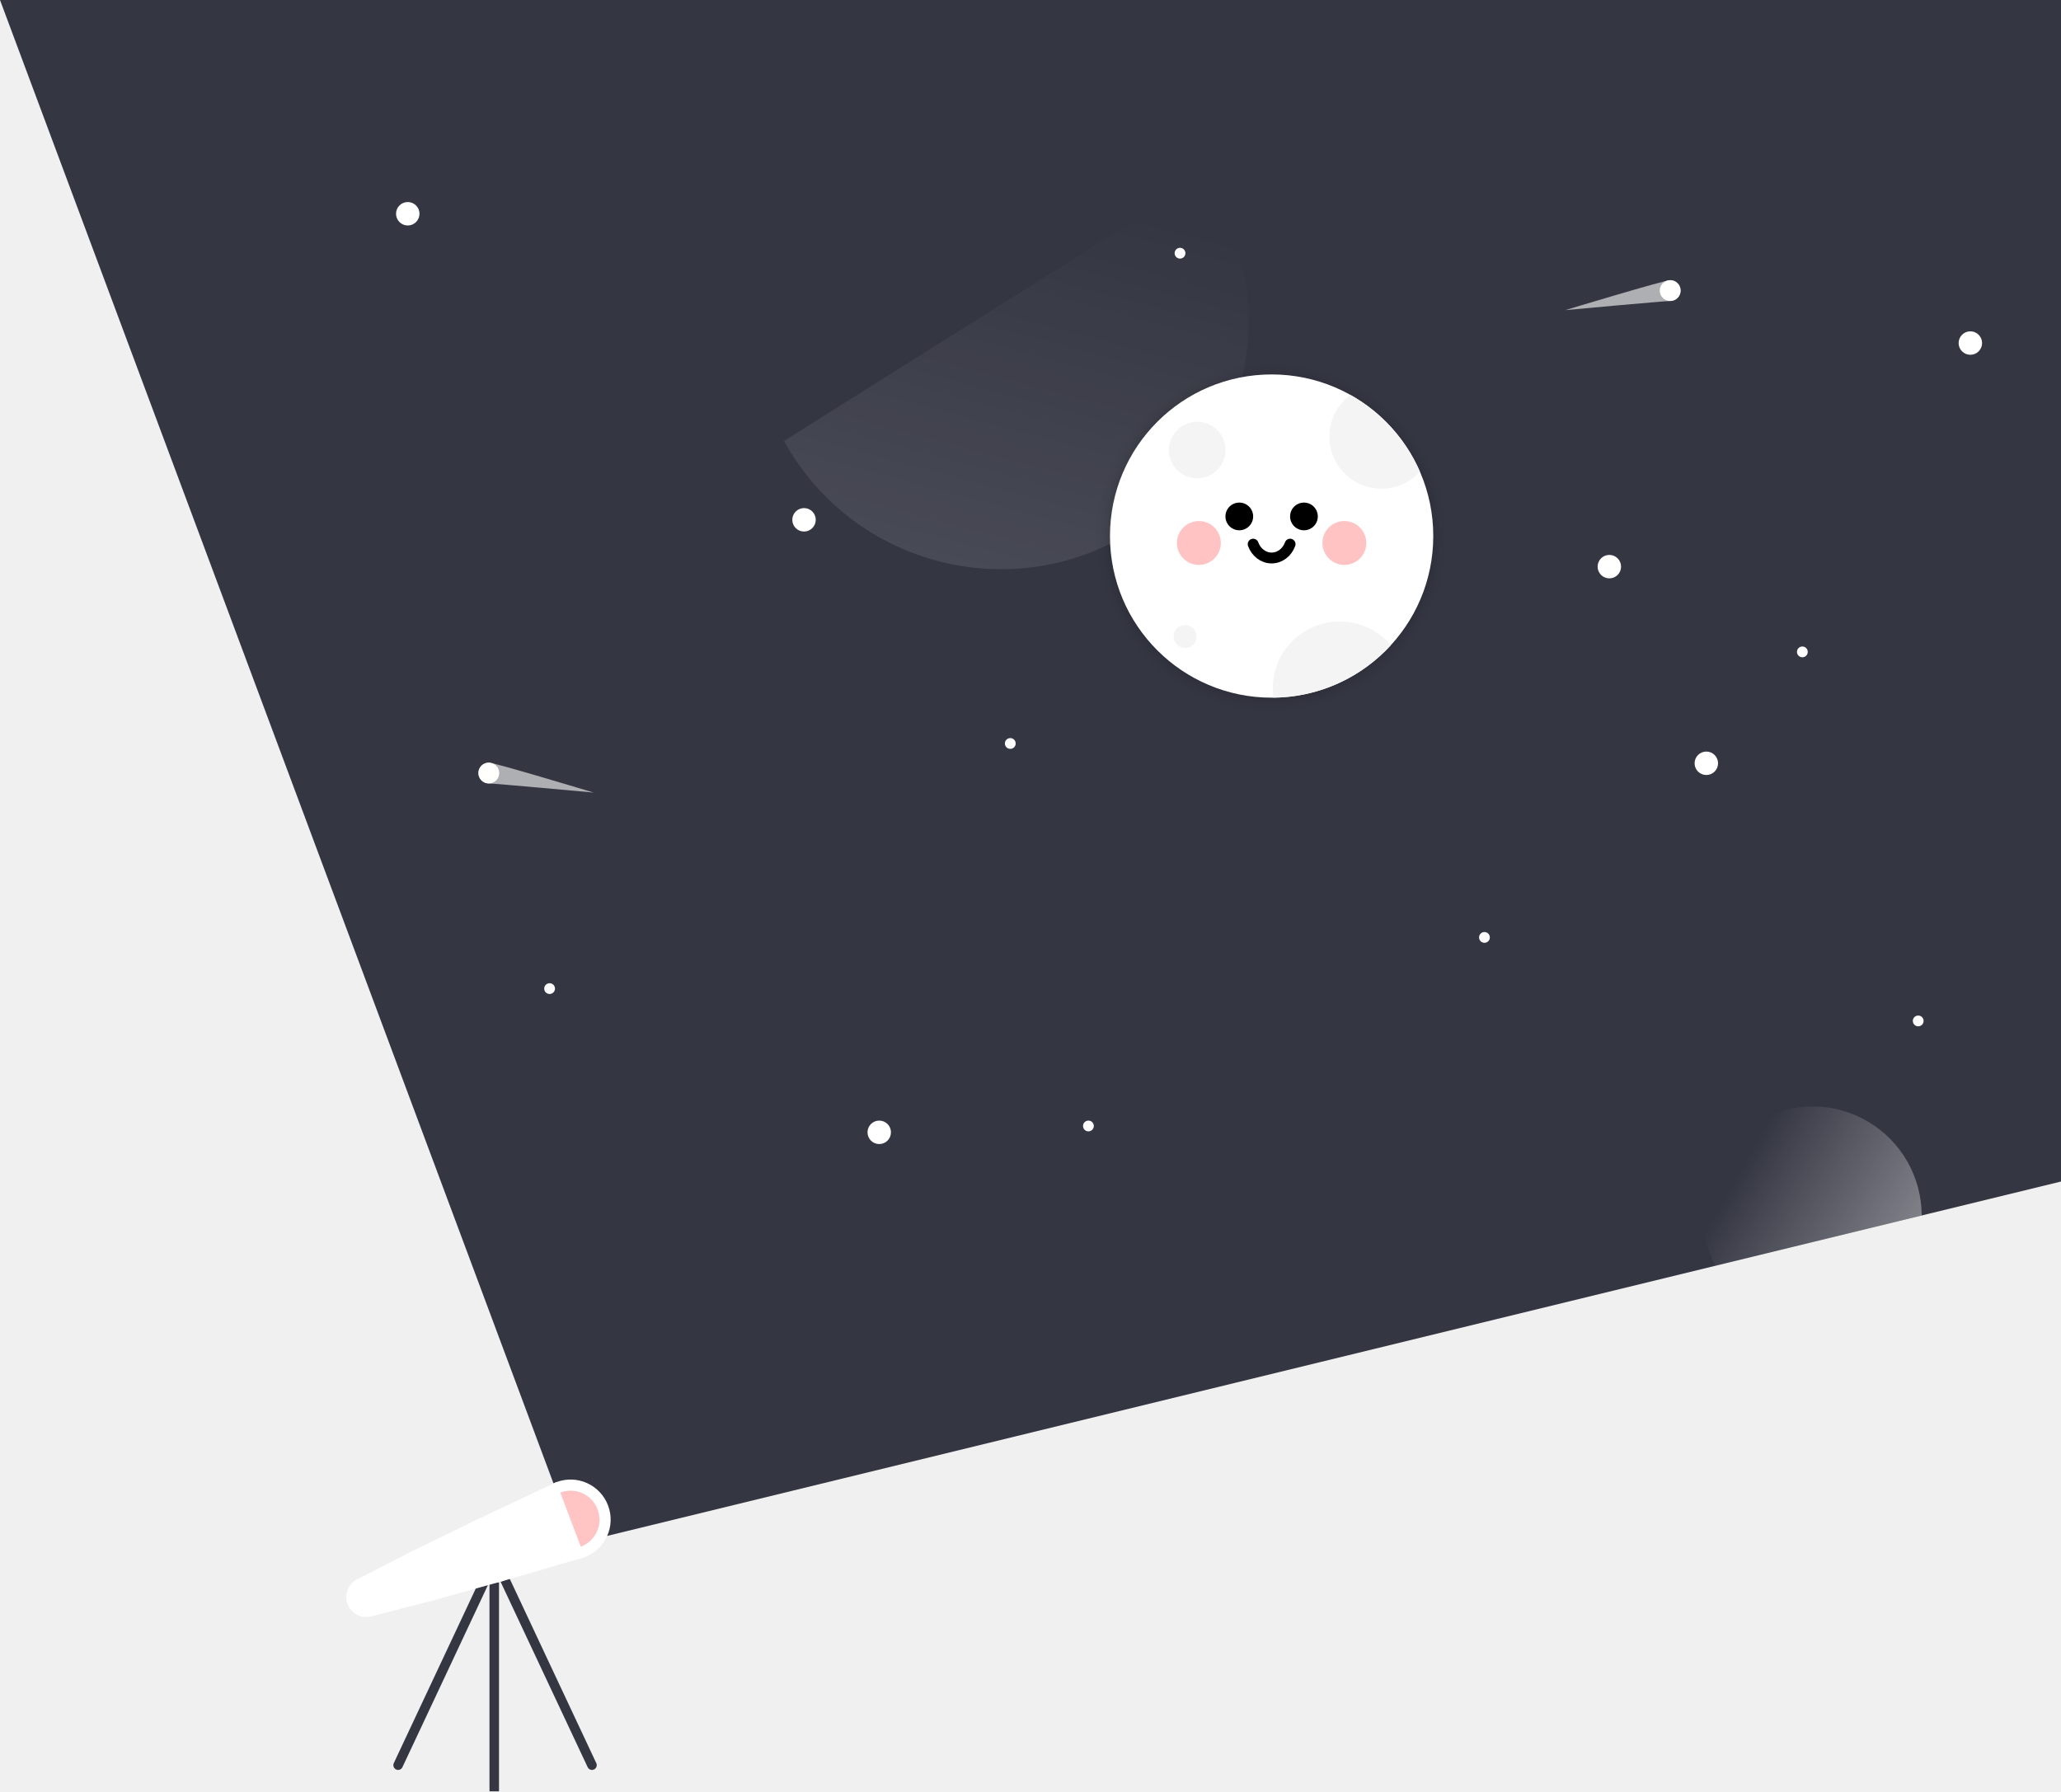
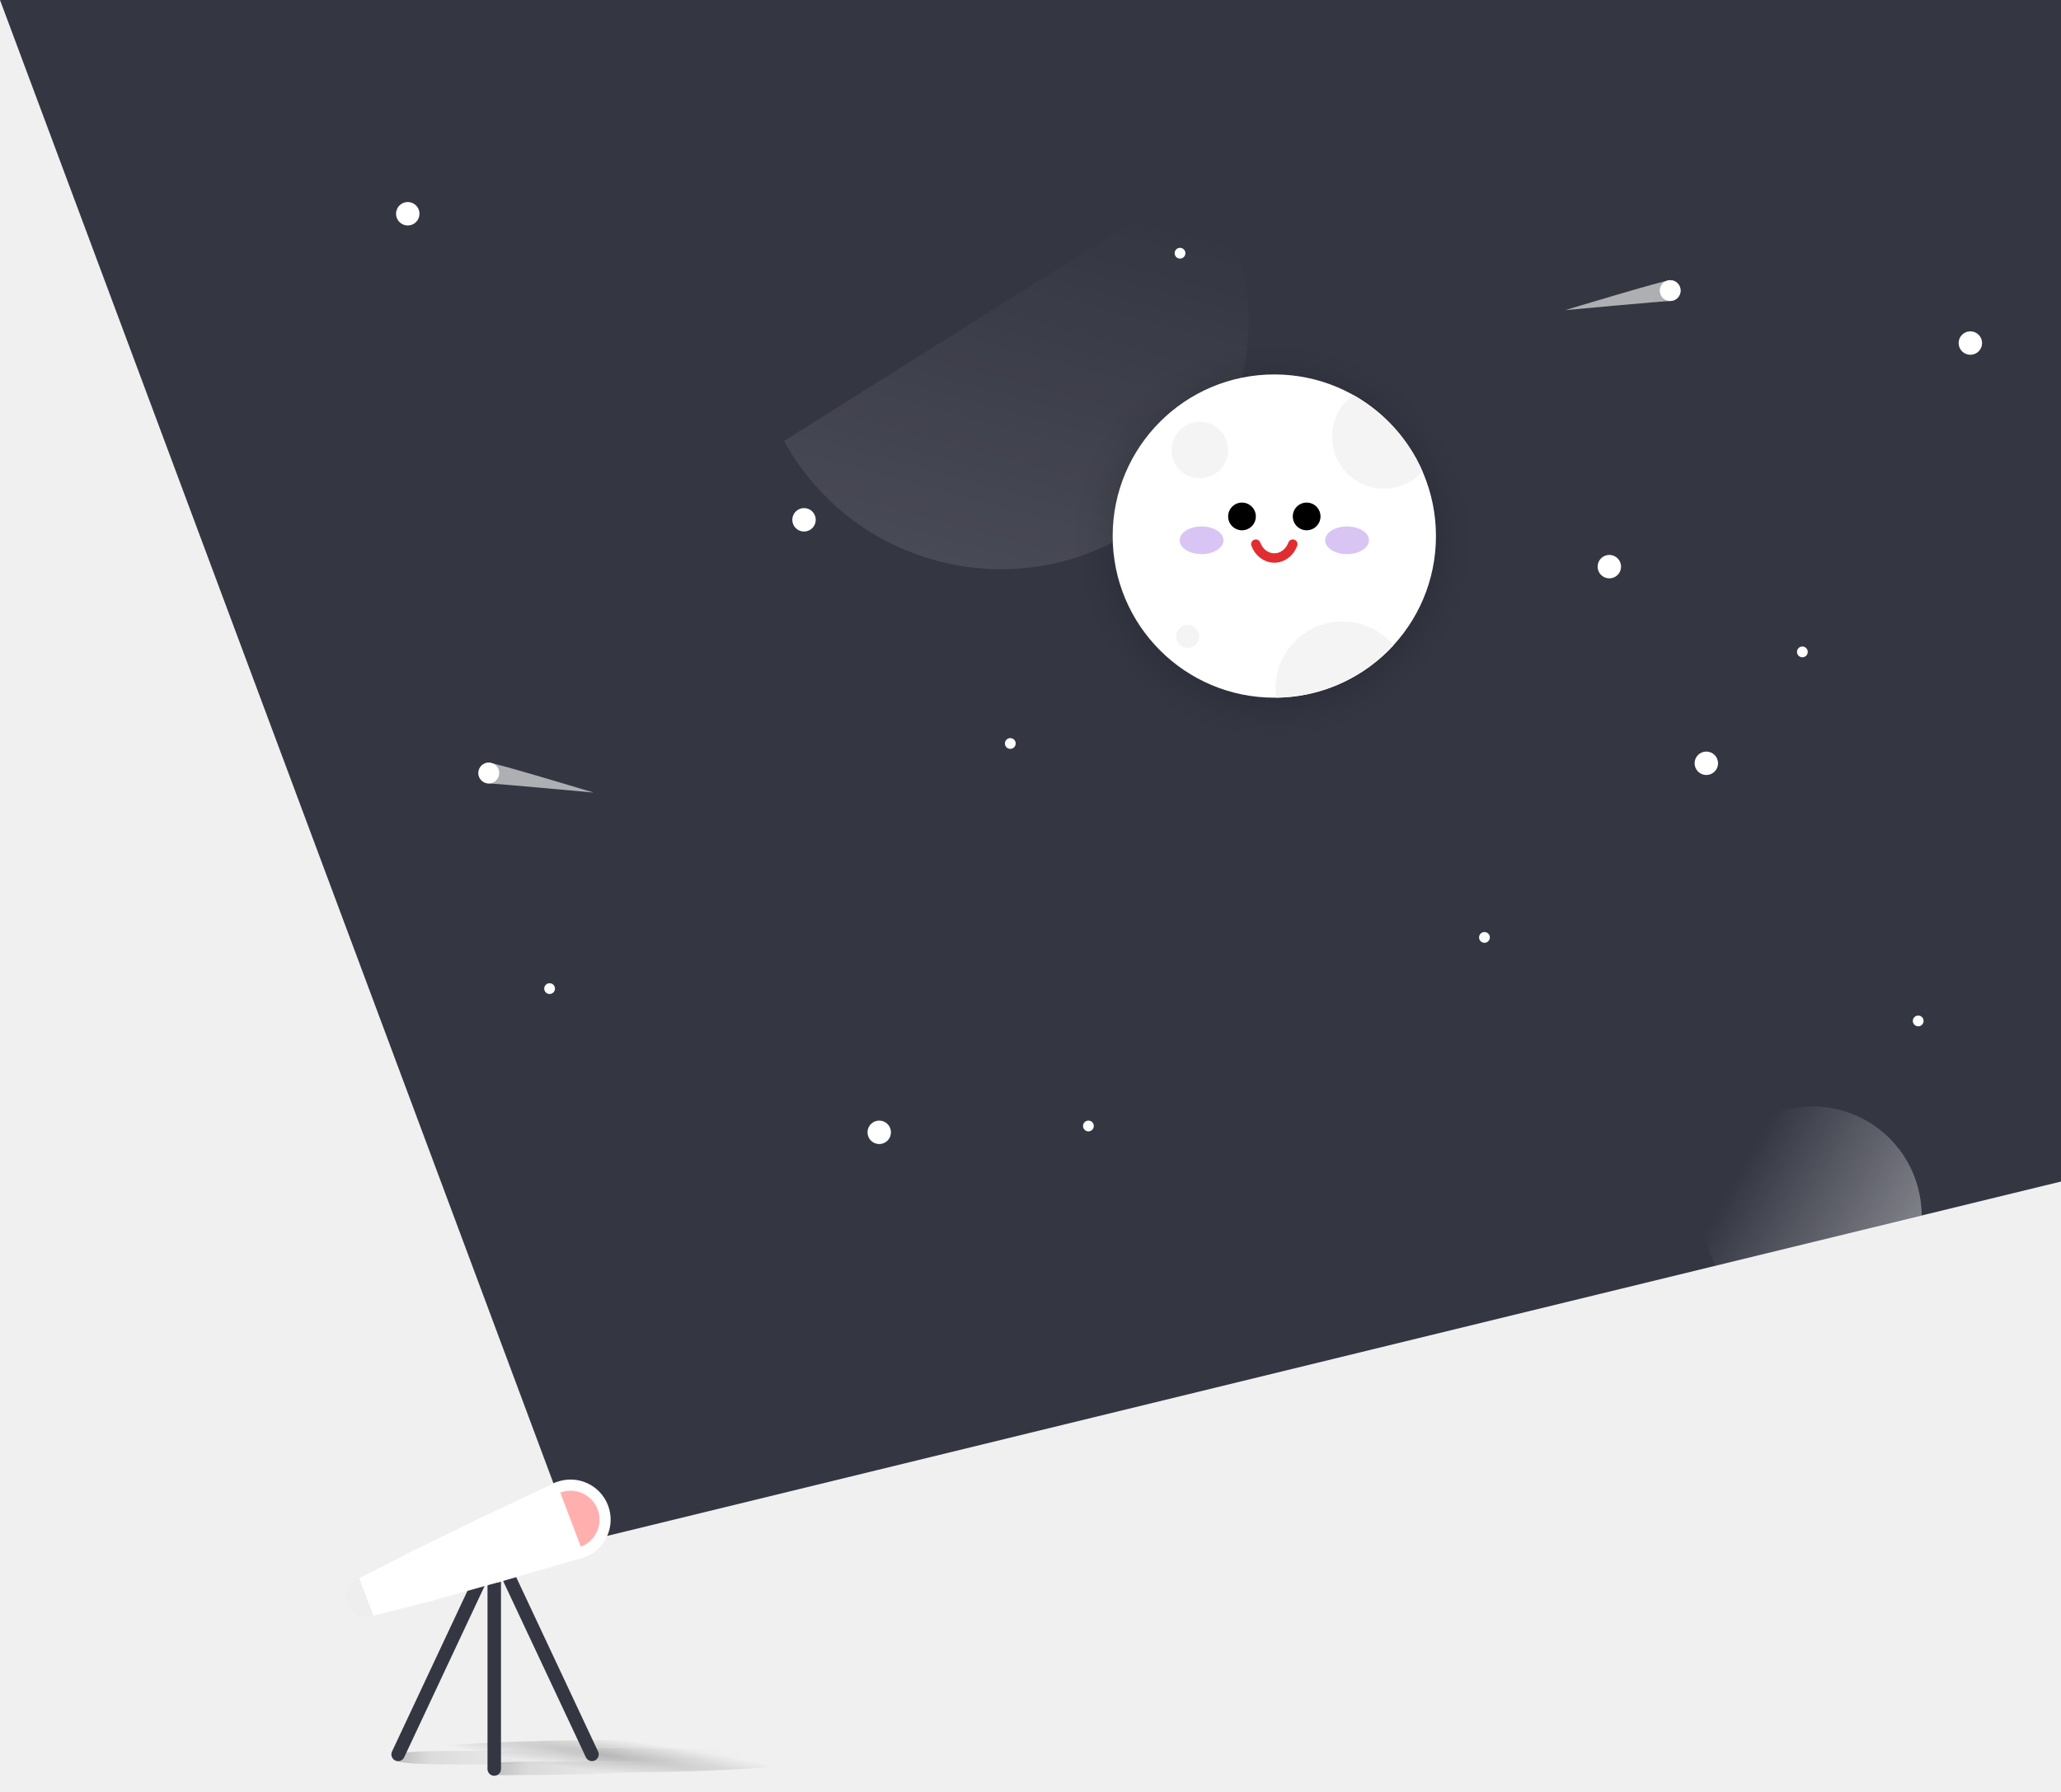
<svg xmlns="http://www.w3.org/2000/svg" width="765" height="665" viewBox="0 0 765 665" fill="none">
  <g clip-path="url(#clip0)">
    <path d="M765 438.617L765 0L0 3.20238e-07L213.765 573L765 438.617Z" fill="#343642" />
    <path opacity="0.1" fill-rule="evenodd" clip-rule="evenodd" d="M291 163.7L446.359 66C461.726 87.571 467.698 115.583 460.308 143.163C447.169 192.198 396.768 221.297 347.733 208.159C322.565 201.415 302.649 184.854 291 163.7Z" fill="url(#paint0_linear)" />
    <path fill-rule="evenodd" clip-rule="evenodd" d="M713.293 451.223C713.256 437.16 705.894 423.508 692.796 416.054C673.335 404.978 648.58 411.776 637.504 431.237C630.464 443.608 630.646 458.117 636.711 469.892L713.293 451.223Z" fill="url(#paint1_linear)" fill-opacity="0.4" />
    <path d="M623.806 107.869C623.806 110.006 622.073 111.739 619.936 111.739C617.799 111.739 581 115.125 581 115.125C581 115.125 617.799 104 619.936 104C622.073 104 623.806 105.732 623.806 107.869Z" fill="#FFFFFD" fill-opacity="0.6" />
    <circle cx="619.936" cy="107.869" r="3.869" fill="#FFFFFD" />
    <path d="M177.562 286.974C177.562 289.111 179.295 290.843 181.432 290.843C183.569 290.843 220.368 294.229 220.368 294.229C220.368 294.229 183.569 283.104 181.432 283.104C179.295 283.104 177.562 284.837 177.562 286.974Z" fill="#FFFFFD" fill-opacity="0.6" />
    <circle r="3.869" transform="matrix(-1 0 0 1 181.432 286.974)" fill="#FFFFFD" />
    <circle cx="298.438" cy="192.971" r="4.353" fill="white" />
    <circle cx="151.353" cy="79.353" r="4.353" fill="white" />
    <circle cx="326.353" cy="420.353" r="4.353" fill="white" />
    <circle cx="404" cy="418" r="2" fill="white" />
    <circle cx="375" cy="276" r="2" fill="white" />
    <circle cx="204" cy="367" r="2" fill="white" />
    <circle cx="551" cy="348" r="2" fill="white" />
    <circle cx="712" cy="379" r="2" fill="white" />
    <circle cx="669" cy="242" r="2" fill="white" />
    <circle cx="438" cy="94" r="2" fill="white" />
    <circle cx="633.353" cy="283.353" r="4.353" fill="white" />
    <circle cx="597.353" cy="210.353" r="4.353" fill="white" />
    <circle cx="731.353" cy="127.353" r="4.353" fill="white" />
-     <g filter="url(#filter0_d)">
-       <circle cx="472" cy="199" r="60" fill="white" />
+     <g opacity="0.7">
+       <ellipse cx="225.5" cy="652" rx="80.5" ry="6" fill="url(#paint2_radial)" fill-opacity="0.7" />
+       <path d="M253 656.5C253 657.864 211.435 658.969 191 658.969C185 658.969 181 659.463 181 656.5C181 653.537 189.565 654.031 210 654.031C230.435 654.031 253 655.136 253 656.5Z" fill="url(#paint3_linear)" fill-opacity="0.32" />
+       <path d="M220 652.5C220 653.881 197.435 655 177 655C156.565 655 146 655 146 652.5C146 650 156.565 650 177 650C197.435 650 220 651.119 220 652.5Z" fill="url(#paint4_linear)" fill-opacity="0.3" />
+       <path d="M289 651.5C289 652.811 267.044 653.874 247.162 653.874C227.28 653.874 217 654.824 217 651.5C217 648.176 227.28 649.126 247.162 649.126C267.044 649.126 289 650.189 289 651.5Z" fill="url(#paint5_linear)" fill-opacity="0.1" />
    </g>
-     <path d="M465.144 202C466.225 205.013 468.888 207.143 472.001 207.143C475.114 207.143 477.776 205.013 478.858 202" stroke="black" stroke-width="4.029" stroke-linecap="round" stroke-linejoin="round" />
-     <path fill-rule="evenodd" clip-rule="evenodd" d="M460 196.857C462.841 196.857 465.143 194.555 465.143 191.714C465.143 188.874 462.841 186.571 460 186.571C457.16 186.571 454.857 188.874 454.857 191.714C454.857 194.555 457.16 196.857 460 196.857Z" fill="black" />
-     <path fill-rule="evenodd" clip-rule="evenodd" d="M484 196.857C486.841 196.857 489.143 194.555 489.143 191.714C489.143 188.874 486.841 186.571 484 186.571C481.16 186.571 478.857 188.874 478.857 191.714C478.857 194.555 481.16 196.857 484 196.857Z" fill="black" />
-     <path fill-rule="evenodd" clip-rule="evenodd" d="M501.276 146.614C512.678 153 521.781 162.999 527.035 175.061C523.506 178.971 518.397 181.429 512.715 181.429C502.064 181.429 493.43 172.794 493.43 162.143C493.43 155.774 496.517 150.126 501.276 146.614ZM472.664 258.996C489.92 258.81 505.429 251.338 516.26 239.512C511.7 234.13 504.892 230.714 497.287 230.714C483.558 230.714 472.43 241.843 472.43 255.571C472.43 256.733 472.509 257.877 472.664 258.996ZM454.858 167.071C454.858 172.87 450.157 177.571 444.358 177.571C438.559 177.571 433.858 172.87 433.858 167.071C433.858 161.272 438.559 156.571 444.358 156.571C450.157 156.571 454.858 161.272 454.858 167.071ZM439.858 240.571C442.225 240.571 444.144 238.653 444.144 236.286C444.144 233.919 442.225 232 439.858 232C437.491 232 435.573 233.919 435.573 236.286C435.573 238.653 437.491 240.571 439.858 240.571Z" fill="#F4F4F4" />
-     <circle cx="499" cy="201.571" r="8.143" fill="#FF6B69" fill-opacity="0.4" />
-     <circle cx="445" cy="201.571" r="8.143" fill="#FF6B69" fill-opacity="0.4" />
-     <ellipse cx="183.897" cy="580.814" rx="11.649" ry="3.686" fill="#343642" />
-     <path d="M183.454 578.012V664.715" stroke="#343642" stroke-width="3.539" stroke-linecap="round" />
-     <path d="M183.454 578.012L219.728 655.278" stroke="#343642" stroke-width="3.539" stroke-linecap="round" />
-     <path d="M184.044 578.012L147.77 655.278" stroke="#343642" stroke-width="3.539" stroke-linecap="round" />
-     <circle cx="211.774" cy="564.139" r="12.82" transform="rotate(-20.7526 211.774 564.139)" fill="#FFC4C3" stroke="white" stroke-width="4.135" />
-     <circle cx="135.977" cy="592.86" r="7.444" transform="rotate(-20.7526 135.977 592.86)" fill="white" />
+     <ellipse cx="183.897" cy="576.814" rx="11.649" ry="3.686" fill="#343642" />
+     <path d="M183.454 574.012V656.715" stroke="#343642" stroke-width="5" stroke-linecap="round" />
+     <path d="M183.454 574.012L219.728 651.278" stroke="#343642" stroke-width="5" stroke-linecap="round" />
+     <path d="M184.044 574.012L147.77 651.278" stroke="#343642" stroke-width="5" stroke-linecap="round" />
+     <circle cx="211.774" cy="564.139" r="12.82" transform="rotate(-20.7526 211.774 564.139)" fill="#FFB0AE" stroke="white" stroke-width="4.135" />
+     <circle cx="135.977" cy="592.86" r="7.444" transform="rotate(-20.7526 135.977 592.86)" fill="#EEEEEE" />
    <circle cx="156.861" cy="584.947" r="9.925" transform="rotate(-20.7526 156.861 584.947)" fill="white" />
    <circle cx="182.383" cy="575.276" r="12.406" transform="rotate(-20.7526 182.383 575.276)" fill="white" />
    <path d="M133.34 585.899L153.344 575.666L160.377 594.228L138.615 599.82L133.34 585.899Z" fill="white" />
    <path d="M153.343 575.666L177.987 563.674L186.779 586.877L160.377 594.228L153.343 575.666Z" fill="white" />
    <path d="M177.988 563.674L206.499 550.217L217.049 578.061L186.78 586.877L177.988 563.674Z" fill="white" />
+     <g filter="url(#filter0_d)">
+       <circle cx="473" cy="199" r="60" fill="white" />
+     </g>
+     <path d="M466.144 202C467.225 205.013 469.888 207.143 473.001 207.143C476.114 207.143 478.776 205.013 479.858 202" stroke="#E12D31" stroke-width="3.5" stroke-linecap="round" stroke-linejoin="round" />
+     <path fill-rule="evenodd" clip-rule="evenodd" d="M461 196.857C463.841 196.857 466.143 194.555 466.143 191.714C466.143 188.874 463.841 186.571 461 186.571C458.16 186.571 455.857 188.874 455.857 191.714C455.857 194.555 458.16 196.857 461 196.857Z" fill="black" />
+     <path fill-rule="evenodd" clip-rule="evenodd" d="M485 196.857C487.841 196.857 490.143 194.555 490.143 191.714C490.143 188.874 487.841 186.571 485 186.571C482.16 186.571 479.857 188.874 479.857 191.714C479.857 194.555 482.16 196.857 485 196.857Z" fill="black" />
+     <path fill-rule="evenodd" clip-rule="evenodd" d="M502.276 146.614C513.678 153 522.781 162.999 528.035 175.061C524.506 178.971 519.397 181.429 513.715 181.429C503.064 181.429 494.43 172.794 494.43 162.143C494.43 155.774 497.517 150.126 502.276 146.614ZM473.664 258.996C490.92 258.81 506.429 251.338 517.26 239.512C512.7 234.13 505.892 230.714 498.287 230.714C484.558 230.714 473.43 241.843 473.43 255.571C473.43 256.733 473.509 257.877 473.664 258.996ZM455.858 167.071C455.858 172.87 451.157 177.571 445.358 177.571C439.559 177.571 434.858 172.87 434.858 167.071C434.858 161.272 439.559 156.571 445.358 156.571C451.157 156.571 455.858 161.272 455.858 167.071ZM440.858 240.571C443.225 240.571 445.144 238.653 445.144 236.286C445.144 233.919 443.225 232 440.858 232C438.491 232 436.573 233.919 436.573 236.286C436.573 238.653 438.491 240.571 440.858 240.571Z" fill="#F4F4F4" />
+     <ellipse cx="500" cy="200.571" rx="8.143" ry="5.143" fill="#D9C5F4" />
+     <ellipse cx="446" cy="200.571" rx="8.143" ry="5.143" fill="#D9C5F4" />
  </g>
  <defs>
-     <filter id="filter0_d" x="406.305" y="133.823" width="131.39" height="131.39" filterUnits="userSpaceOnUse" color-interpolation-filters="sRGB">
+     <filter id="filter0_d" x="397" y="125" width="152" height="152" filterUnits="userSpaceOnUse" color-interpolation-filters="sRGB">
      <feFlood flood-opacity="0" result="BackgroundImageFix" />
      <feColorMatrix in="SourceAlpha" type="matrix" values="0 0 0 0 0 0 0 0 0 0 0 0 0 0 0 0 0 0 127 0" />
-       <feOffset dy="0.518" />
-       <feGaussianBlur stdDeviation="2.847" />
+       <feOffset dy="2" />
+       <feGaussianBlur stdDeviation="8" />
      <feColorMatrix type="matrix" values="0 0 0 0 0 0 0 0 0 0 0 0 0 0 0 0 0 0 0.2 0" />
      <feBlend mode="normal" in2="BackgroundImageFix" result="effect1_dropShadow" />
      <feBlend mode="normal" in="SourceGraphic" in2="effect1_dropShadow" result="shape" />
    </filter>
    <linearGradient id="paint0_linear" x1="347.733" y1="208.159" x2="395.313" y2="30.588" gradientUnits="userSpaceOnUse">
      <stop stop-color="white" />
      <stop offset="0.781" stop-color="white" stop-opacity="0" />
    </linearGradient>
    <linearGradient id="paint1_linear" x1="707.979" y1="471.345" x2="637.504" y2="431.237" gradientUnits="userSpaceOnUse">
      <stop stop-color="white" />
      <stop offset="0.891" stop-color="white" stop-opacity="0" />
    </linearGradient>
+     <radialGradient id="paint2_radial" cx="0" cy="0" r="1" gradientUnits="userSpaceOnUse" gradientTransform="translate(224.886 651.538) rotate(97.978) scale(8.85493 117.109)">
+       <stop stop-opacity="0.4" />
+       <stop offset="0.745" stop-opacity="0" />
+     </radialGradient>
+     <linearGradient id="paint3_linear" x1="180.5" y1="656" x2="253" y2="656" gradientUnits="userSpaceOnUse">
+       <stop />
+       <stop offset="0.219" stop-opacity="0.4" />
+       <stop offset="0.833" stop-opacity="0" />
+     </linearGradient>
+     <linearGradient id="paint4_linear" x1="147.5" y1="652" x2="220" y2="652" gradientUnits="userSpaceOnUse">
+       <stop />
+       <stop offset="0.167" stop-opacity="0.4" />
+       <stop offset="0.8" stop-opacity="0" />
+     </linearGradient>
+     <linearGradient id="paint5_linear" x1="218.459" y1="651.025" x2="289" y2="651.025" gradientUnits="userSpaceOnUse">
+       <stop />
+       <stop offset="0.24" stop-opacity="0.4" />
+       <stop offset="0.833" stop-opacity="0" />
+     </linearGradient>
    <clipPath id="clip0">
      <rect width="765" height="665" fill="white" />
    </clipPath>
  </defs>
</svg>
